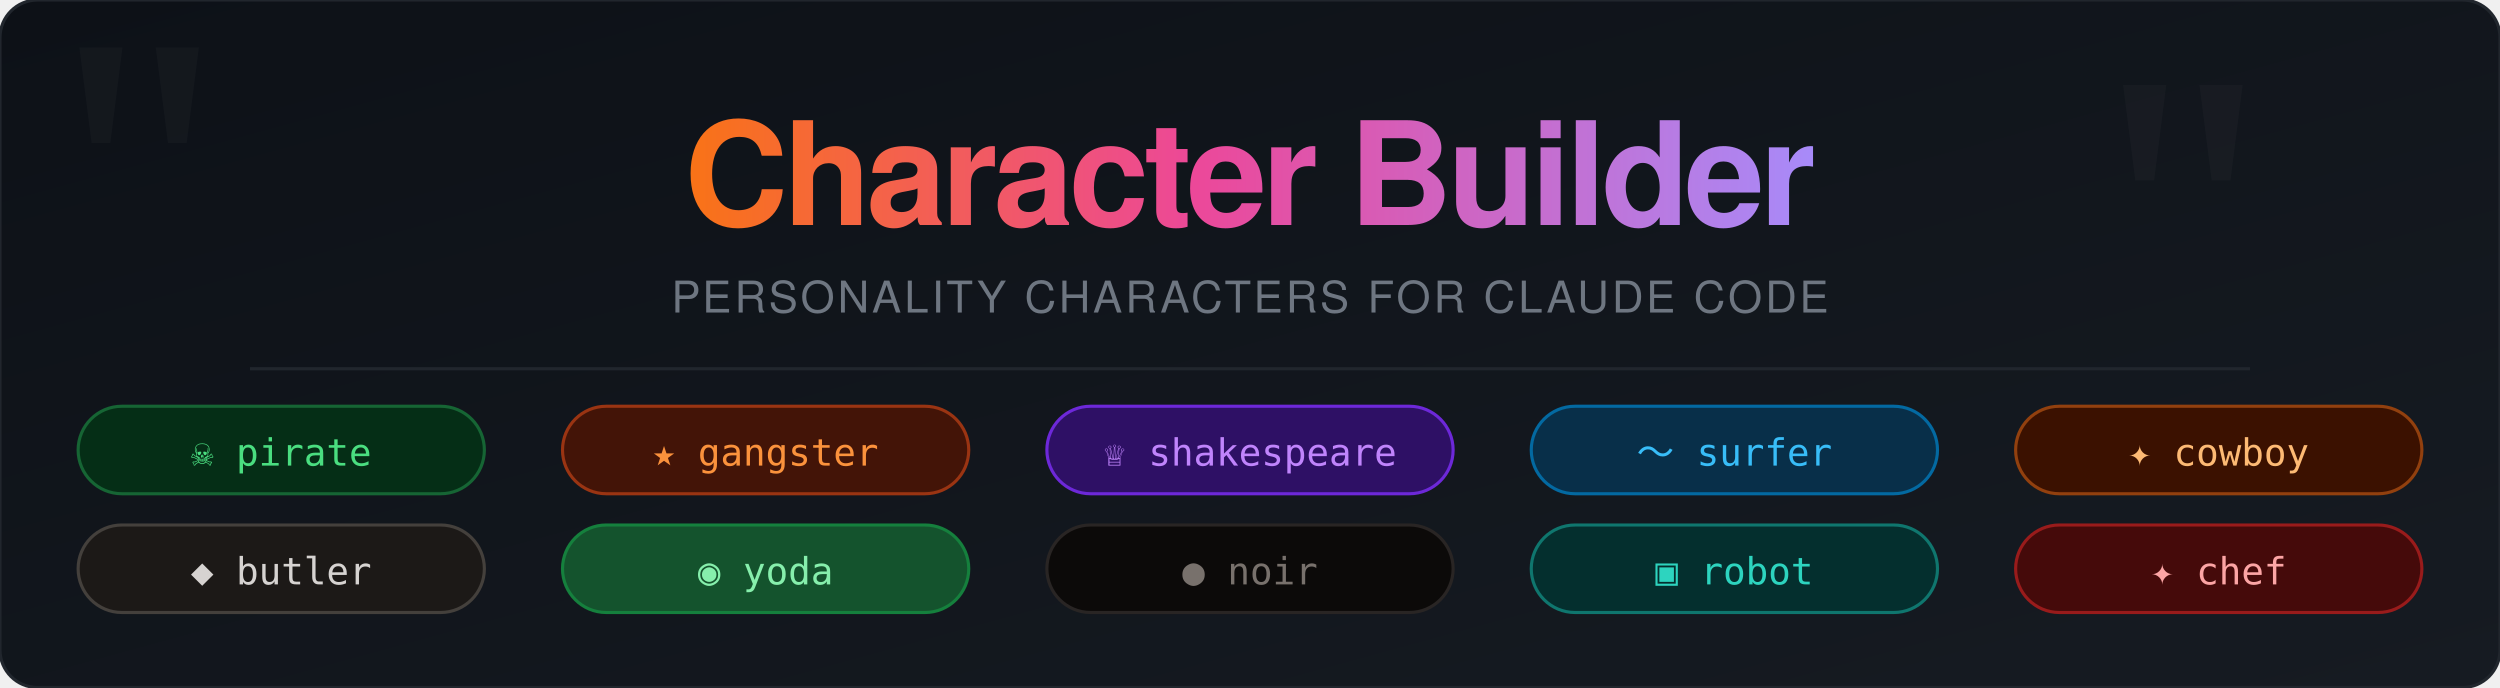
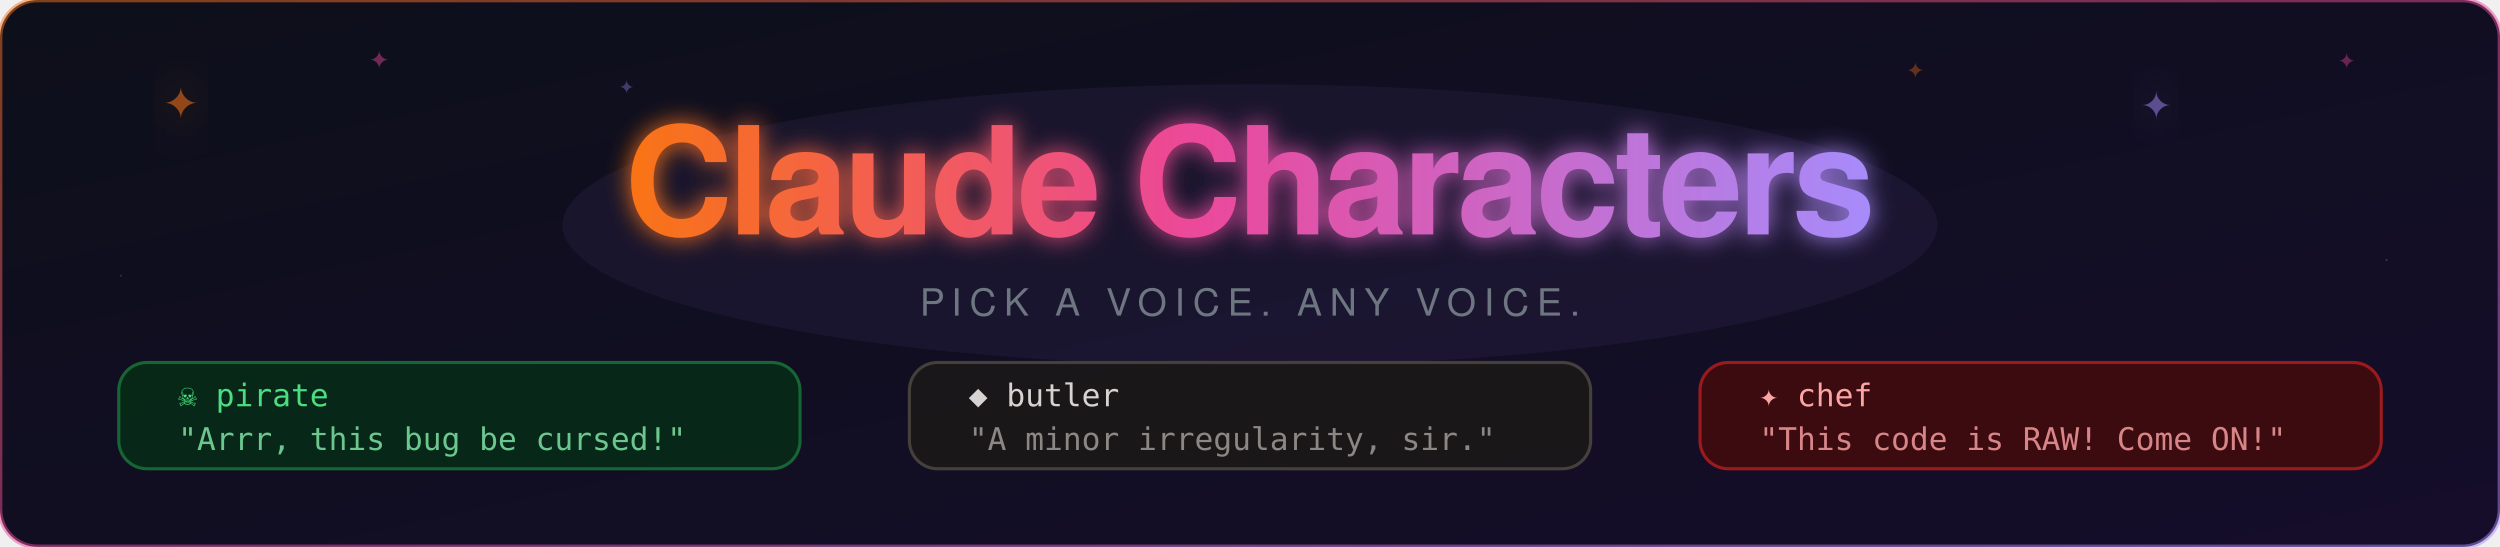
- <svg xmlns="http://www.w3.org/2000/svg" width="800" height="220" viewBox="0 0 800 220">
+ <svg xmlns="http://www.w3.org/2000/svg" width="800" height="175" viewBox="0 0 800 175">
  <defs>
    <linearGradient id="bg" x1="0%" y1="0%" x2="100%" y2="100%">
-       <stop offset="0%" stop-color="#0d1117" />
-       <stop offset="100%" stop-color="#161b22" />
+       <stop offset="0%" stop-color="#0d0f1a" />
+       <stop offset="100%" stop-color="#150d2a" />
    </linearGradient>
    <linearGradient id="titleGrad" x1="0%" y1="0%" x2="100%" y2="0%">
      <stop offset="0%" stop-color="#f97316" />
      <stop offset="45%" stop-color="#ec4899" />
      <stop offset="100%" stop-color="#a78bfa" />
    </linearGradient>
+     <linearGradient id="borderGrad" x1="0%" y1="0%" x2="100%" y2="100%">
+       <stop offset="0%" stop-color="#f97316" stop-opacity="0.5" />
+       <stop offset="50%" stop-color="#ec4899" stop-opacity="0.5" />
+       <stop offset="100%" stop-color="#a78bfa" stop-opacity="0.5" />
+     </linearGradient>
+     <filter id="glow" x="-20%" y="-60%" width="140%" height="220%">
+       <feGaussianBlur stdDeviation="4" result="blur" />
+       <feMerge>
+         <feMergeNode in="blur" />
+         <feMergeNode in="SourceGraphic" />
+       </feMerge>
+     </filter>
+     <filter id="softglow" x="-30%" y="-80%" width="160%" height="360%">
+       <feGaussianBlur stdDeviation="8" result="blur" />
+       <feMerge>
+         <feMergeNode in="blur" />
+         <feMergeNode in="SourceGraphic" />
+       </feMerge>
+     </filter>
  </defs>
-   <rect width="800" height="220" fill="url(#bg)" rx="12" />
-   <rect width="800" height="220" fill="none" stroke="#21262d" stroke-width="1" rx="12" />
-   <text x="18" y="108" font-size="130" fill="#ffffff" fill-opacity="0.025" font-family="Georgia, serif">"</text>
-   <text x="672" y="120" font-size="130" fill="#ffffff" fill-opacity="0.025" font-family="Georgia, serif">"</text>
-   <text x="400" y="72" text-anchor="middle" font-family="-apple-system, BlinkMacSystemFont, 'Segoe UI', Helvetica, Arial, sans-serif" font-size="46" font-weight="800" fill="url(#titleGrad)" letter-spacing="-1.5">
-     Character Builder
-   </text>
-   <text x="400" y="100" text-anchor="middle" font-family="-apple-system, BlinkMacSystemFont, 'Segoe UI', Helvetica, Arial, sans-serif" font-size="14" fill="#6e7681" letter-spacing="1">
-     PERSONALITY CHARACTERS FOR CLAUDE CODE
-   </text>
-   <line x1="80" y1="118" x2="720" y2="118" stroke="#21262d" stroke-width="1" />
-   <rect x="25" y="130" width="130" height="28" rx="14" fill="#052e16" />
-   <rect x="25" y="130" width="130" height="28" rx="14" fill="none" stroke="#166534" stroke-width="1" />
-   <text x="90" y="149" text-anchor="middle" font-family="'SF Mono', 'Cascadia Code', 'Fira Code', monospace" font-size="12" fill="#4ade80">☠  pirate</text>
-   <rect x="180" y="130" width="130" height="28" rx="14" fill="#431407" />
-   <rect x="180" y="130" width="130" height="28" rx="14" fill="none" stroke="#9a3412" stroke-width="1" />
-   <text x="245" y="149" text-anchor="middle" font-family="'SF Mono', 'Cascadia Code', 'Fira Code', monospace" font-size="12" fill="#fb923c">★  gangster</text>
-   <rect x="335" y="130" width="130" height="28" rx="14" fill="#2e1065" />
-   <rect x="335" y="130" width="130" height="28" rx="14" fill="none" stroke="#6d28d9" stroke-width="1" />
-   <text x="400" y="149" text-anchor="middle" font-family="'SF Mono', 'Cascadia Code', 'Fira Code', monospace" font-size="12" fill="#c084fc">♕  shakespeare</text>
-   <rect x="490" y="130" width="130" height="28" rx="14" fill="#082f49" />
-   <rect x="490" y="130" width="130" height="28" rx="14" fill="none" stroke="#0369a1" stroke-width="1" />
-   <text x="555" y="149" text-anchor="middle" font-family="'SF Mono', 'Cascadia Code', 'Fira Code', monospace" font-size="12" fill="#38bdf8">〜  surfer</text>
-   <rect x="645" y="130" width="130" height="28" rx="14" fill="#3b1100" />
-   <rect x="645" y="130" width="130" height="28" rx="14" fill="none" stroke="#92400e" stroke-width="1" />
-   <text x="710" y="149" text-anchor="middle" font-family="'SF Mono', 'Cascadia Code', 'Fira Code', monospace" font-size="12" fill="#fdba74">✦  cowboy</text>
-   <rect x="25" y="168" width="130" height="28" rx="14" fill="#1c1917" />
-   <rect x="25" y="168" width="130" height="28" rx="14" fill="none" stroke="#44403c" stroke-width="1" />
-   <text x="90" y="187" text-anchor="middle" font-family="'SF Mono', 'Cascadia Code', 'Fira Code', monospace" font-size="12" fill="#d6d3d1">◆  butler</text>
-   <rect x="180" y="168" width="130" height="28" rx="14" fill="#14532d" />
-   <rect x="180" y="168" width="130" height="28" rx="14" fill="none" stroke="#15803d" stroke-width="1" />
-   <text x="245" y="187" text-anchor="middle" font-family="'SF Mono', 'Cascadia Code', 'Fira Code', monospace" font-size="12" fill="#86efac">◉  yoda</text>
-   <rect x="335" y="168" width="130" height="28" rx="14" fill="#0c0a09" />
-   <rect x="335" y="168" width="130" height="28" rx="14" fill="none" stroke="#292524" stroke-width="1" />
-   <text x="400" y="187" text-anchor="middle" font-family="'SF Mono', 'Cascadia Code', 'Fira Code', monospace" font-size="12" fill="#78716c">●  noir</text>
-   <rect x="490" y="168" width="130" height="28" rx="14" fill="#042f2e" />
-   <rect x="490" y="168" width="130" height="28" rx="14" fill="none" stroke="#0f766e" stroke-width="1" />
-   <text x="555" y="187" text-anchor="middle" font-family="'SF Mono', 'Cascadia Code', 'Fira Code', monospace" font-size="12" fill="#2dd4bf">▣  robot</text>
-   <rect x="645" y="168" width="130" height="28" rx="14" fill="#450a0a" />
-   <rect x="645" y="168" width="130" height="28" rx="14" fill="none" stroke="#991b1b" stroke-width="1" />
-   <text x="710" y="187" text-anchor="middle" font-family="'SF Mono', 'Cascadia Code', 'Fira Code', monospace" font-size="12" fill="#fca5a5">✦  chef</text>
+   <rect width="800" height="175" fill="url(#bg)" rx="12" />
+   <rect width="800" height="175" fill="none" stroke="url(#borderGrad)" stroke-width="1.5" rx="12" />
+   <ellipse cx="400" cy="72" rx="220" ry="45" fill="#a78bfa" fill-opacity="0.06" />
+   <text x="52" y="38" font-size="14" fill="#f97316" fill-opacity="0.55" font-family="sans-serif" filter="url(#softglow)">✦</text>
+   <text x="118" y="22" font-size="8" fill="#ec4899" fill-opacity="0.45" font-family="sans-serif">✦</text>
+   <text x="198" y="30" font-size="6" fill="#a78bfa" fill-opacity="0.35" font-family="sans-serif">✦</text>
+   <text x="610" y="25" font-size="7" fill="#f97316" fill-opacity="0.35" font-family="sans-serif">✦</text>
+   <text x="685" y="38" font-size="12" fill="#a78bfa" fill-opacity="0.5" font-family="sans-serif" filter="url(#softglow)">✦</text>
+   <text x="748" y="22" font-size="7" fill="#ec4899" fill-opacity="0.4" font-family="sans-serif">✦</text>
+   <text x="38" y="90" font-size="5" fill="#ec4899" fill-opacity="0.3" font-family="sans-serif">·</text>
+   <text x="763" y="85" font-size="5" fill="#a78bfa" fill-opacity="0.3" font-family="sans-serif">·</text>
+   <text x="400" y="75" text-anchor="middle" font-family="-apple-system, BlinkMacSystemFont, 'Segoe UI', Helvetica, Arial, sans-serif" font-size="48" font-weight="800" fill="url(#titleGrad)" letter-spacing="-1.5" filter="url(#glow)">Claude Characters</text>
+   <text x="400" y="101" text-anchor="middle" font-family="-apple-system, BlinkMacSystemFont, 'Segoe UI', Helvetica, Arial, sans-serif" font-size="12" fill="#6e7681" letter-spacing="2.5">PICK A VOICE. ANY VOICE.</text>
+   <rect x="38" y="116" width="218" height="34" rx="9" fill="#052e16" fill-opacity="0.8" />
+   <rect x="38" y="116" width="218" height="34" rx="9" fill="none" stroke="#166534" stroke-width="1" />
+   <text x="57" y="130" font-family="'SF Mono','Cascadia Code','Fira Code',monospace" font-size="10" fill="#4ade80">☠ pirate</text>
+   <text x="57" y="144" font-family="'SF Mono','Cascadia Code','Fira Code',monospace" font-size="10" fill="#86efac" fill-opacity="0.8">"Arrr, this bug be cursed!"</text>
+   <rect x="291" y="116" width="218" height="34" rx="9" fill="#1c1917" fill-opacity="0.8" />
+   <rect x="291" y="116" width="218" height="34" rx="9" fill="none" stroke="#44403c" stroke-width="1" />
+   <text x="310" y="130" font-family="'SF Mono','Cascadia Code','Fira Code',monospace" font-size="10" fill="#d6d3d1">◆ butler</text>
+   <text x="310" y="144" font-family="'SF Mono','Cascadia Code','Fira Code',monospace" font-size="10" fill="#a8a29e" fill-opacity="0.8">"A minor irregularity, sir."</text>
+   <rect x="544" y="116" width="218" height="34" rx="9" fill="#450a0a" fill-opacity="0.8" />
+   <rect x="544" y="116" width="218" height="34" rx="9" fill="none" stroke="#991b1b" stroke-width="1" />
+   <text x="563" y="130" font-family="'SF Mono','Cascadia Code','Fira Code',monospace" font-size="10" fill="#fca5a5">✦ chef</text>
+   <text x="563" y="144" font-family="'SF Mono','Cascadia Code','Fira Code',monospace" font-size="10" fill="#fda4a4" fill-opacity="0.8">"This code is RAW! Come ON!"</text>
</svg>
